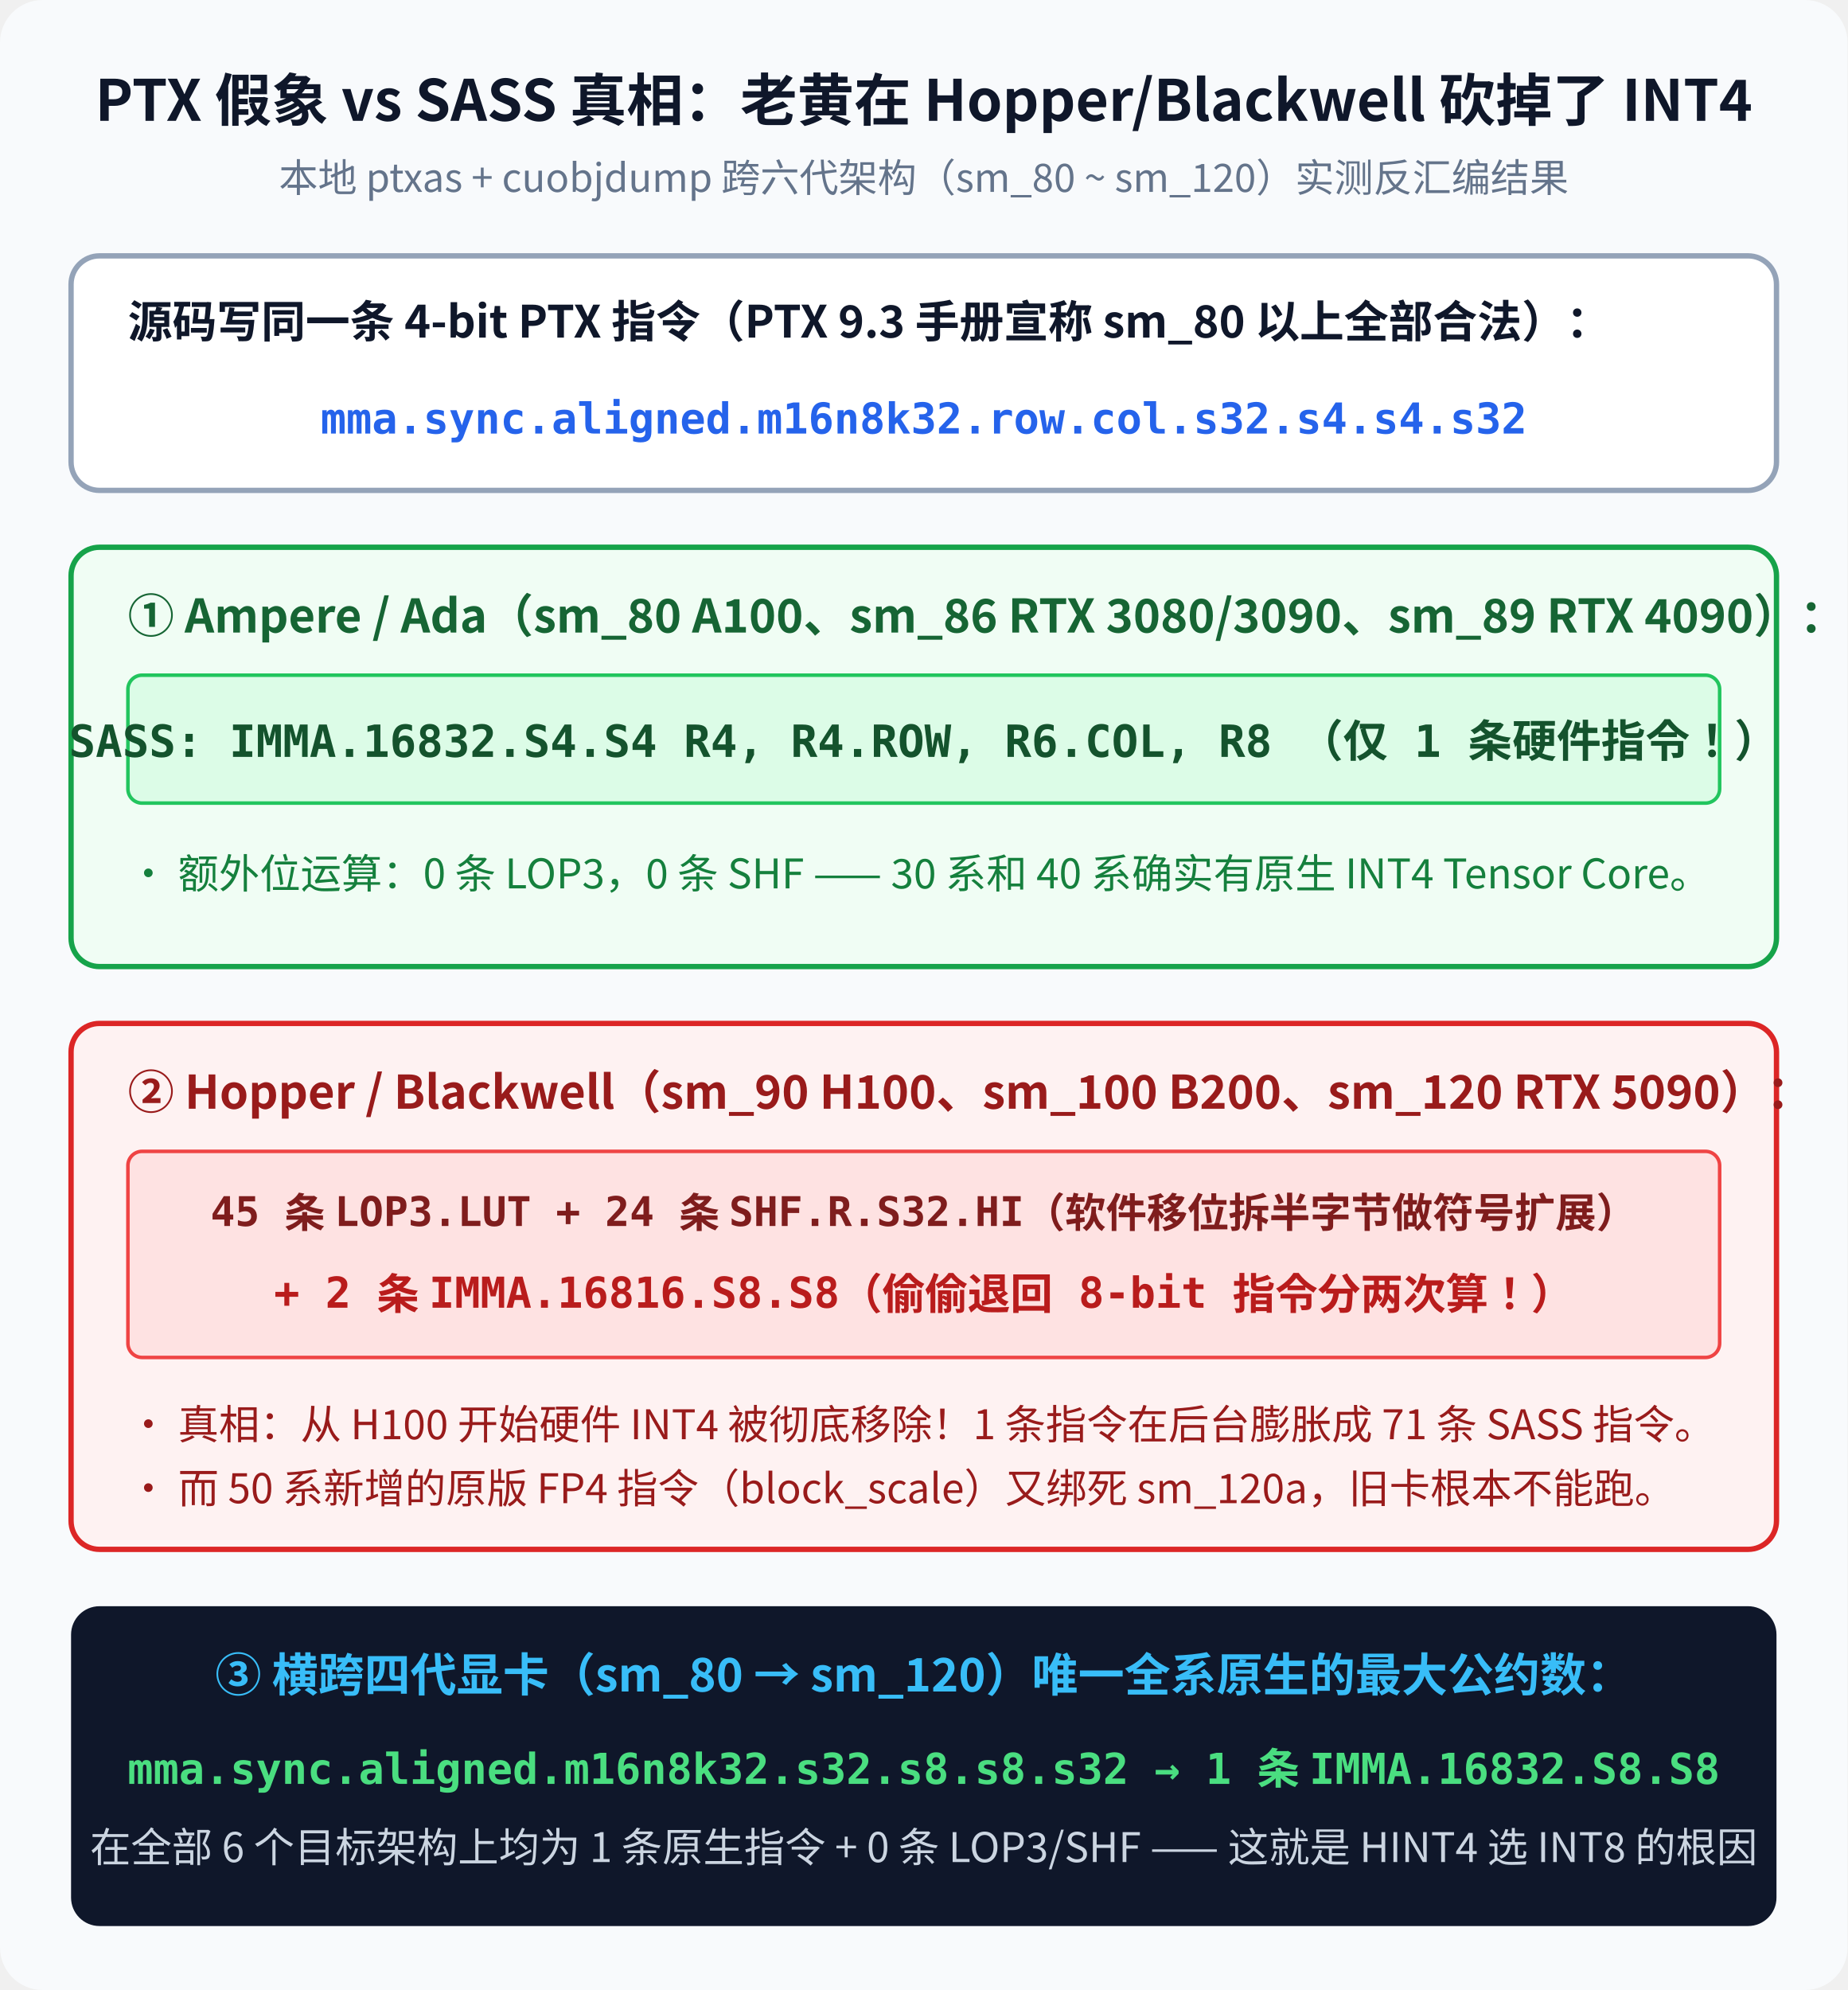
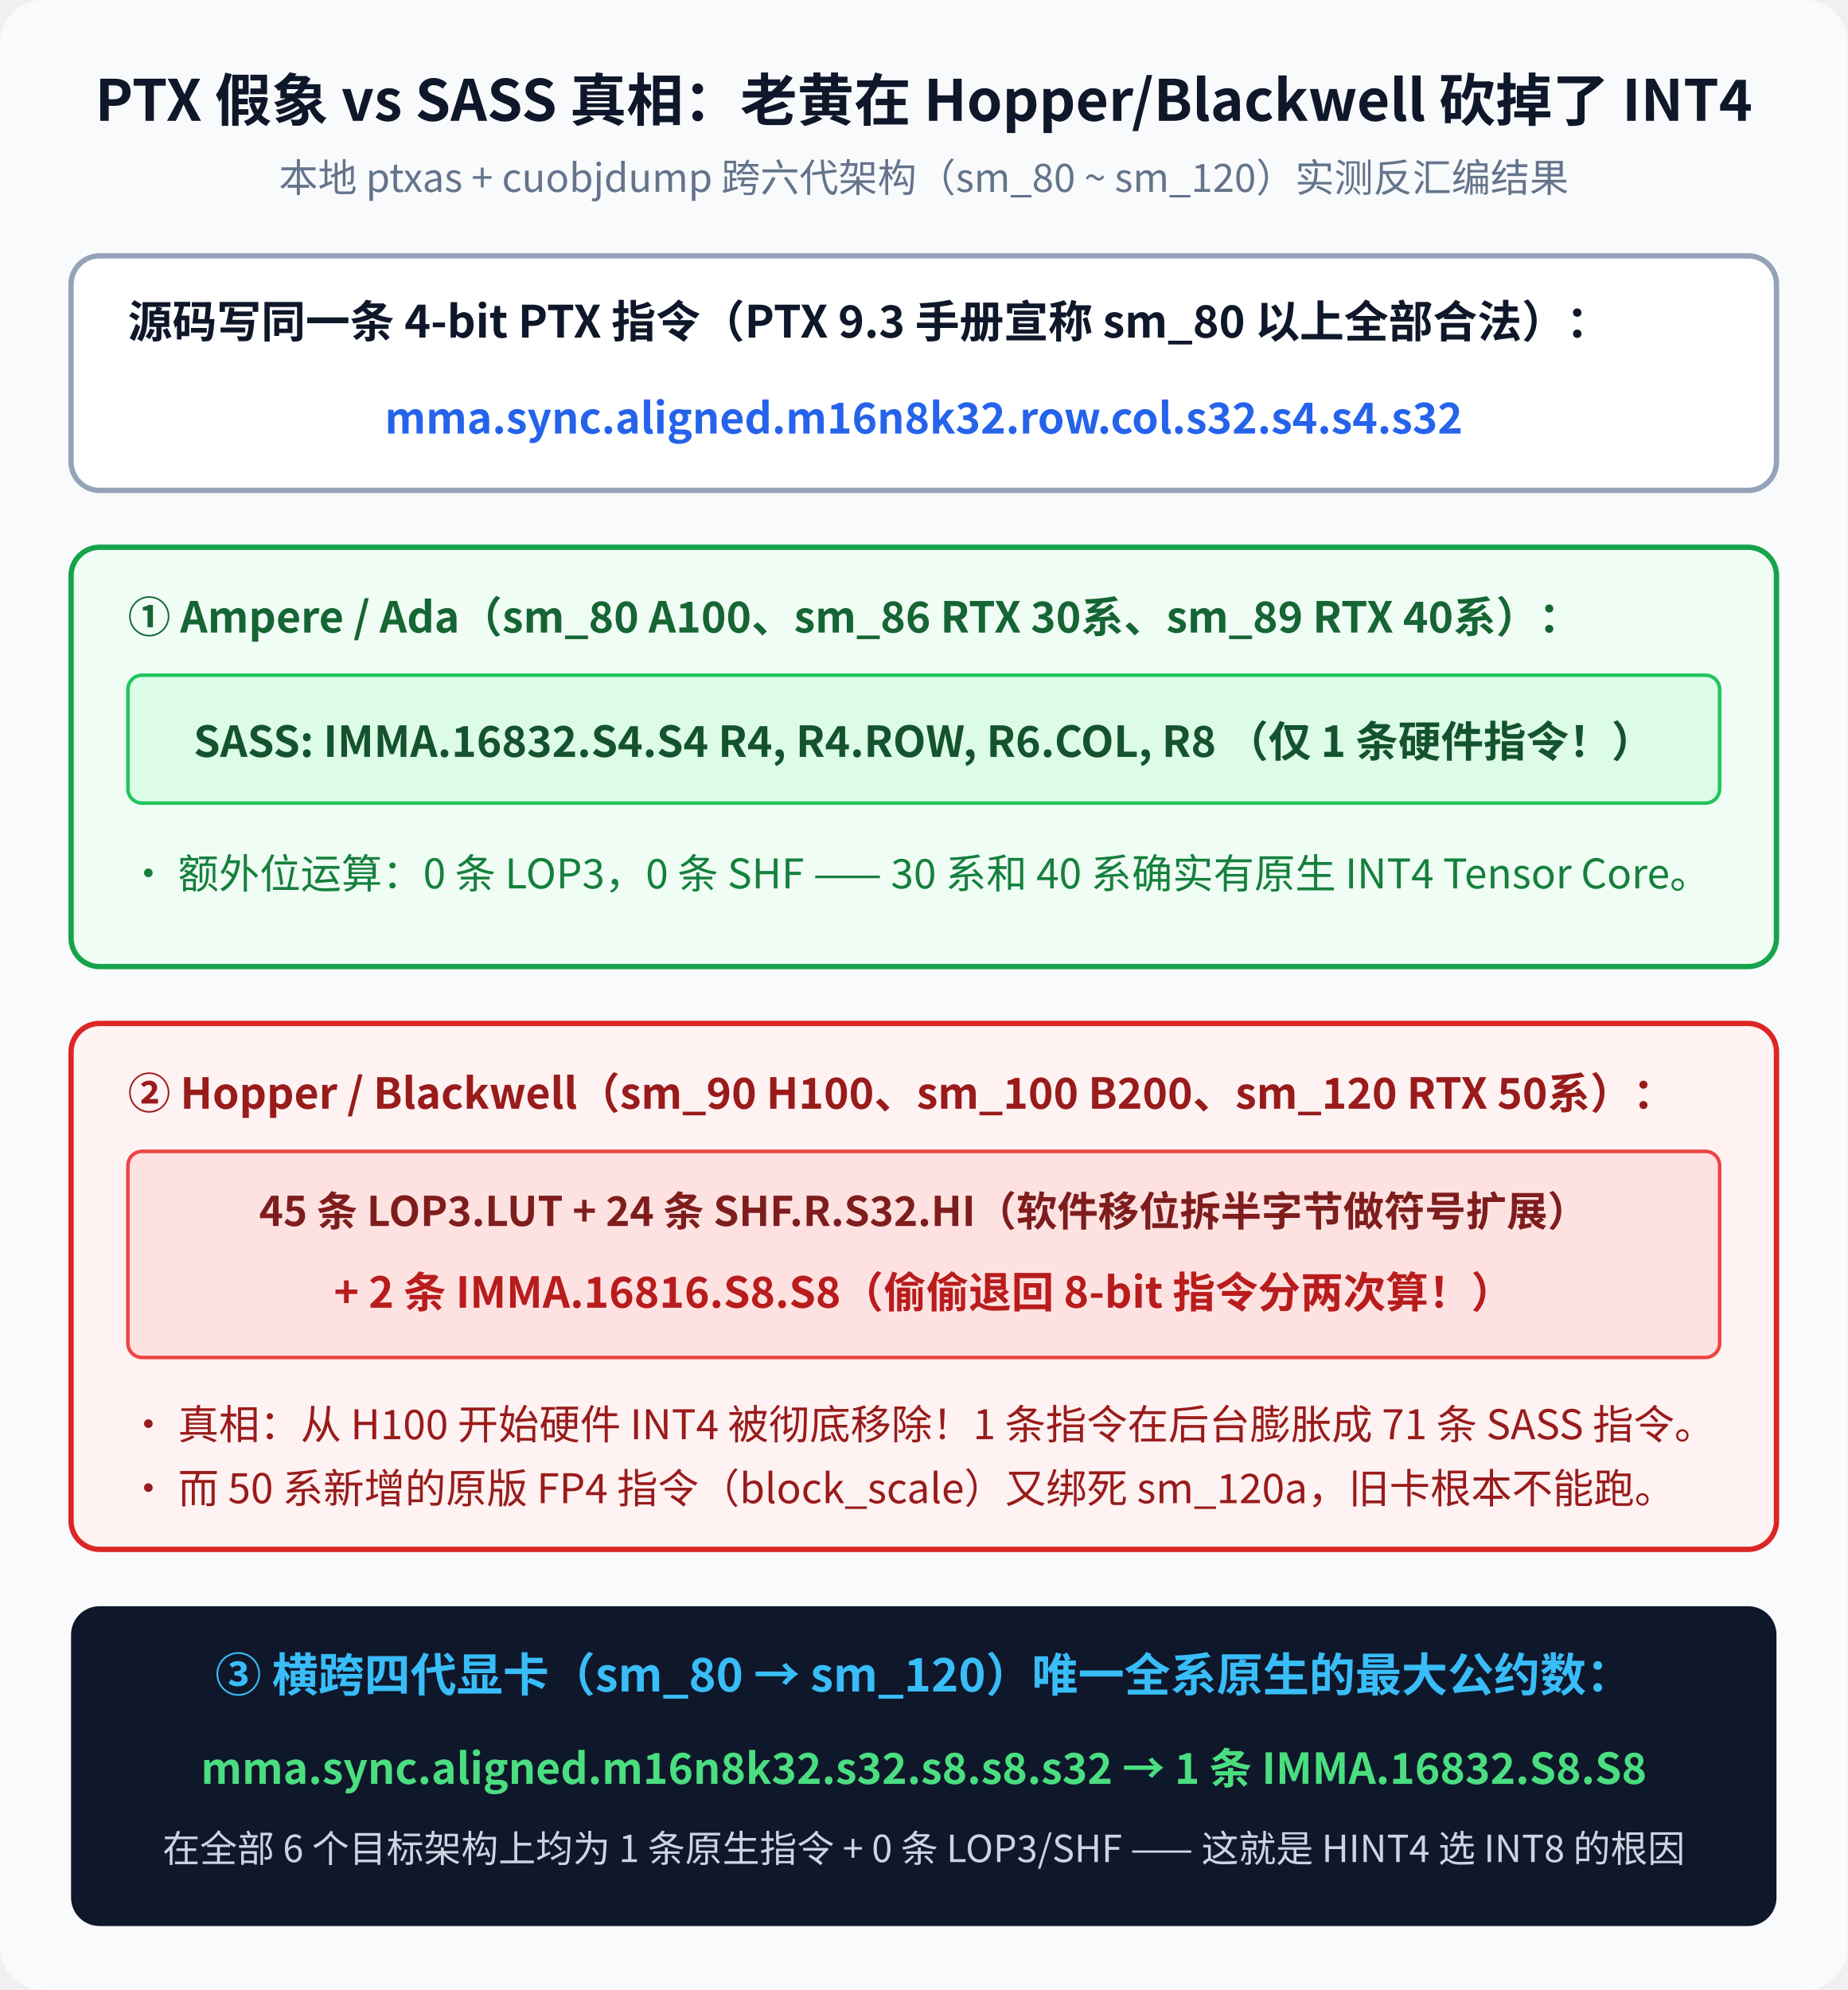
- <svg xmlns="http://www.w3.org/2000/svg" viewBox="0 0 520 560" width="520" height="560" font-family="'Noto Sans CJK SC', 'WenQuanYi Micro Hei', sans-serif">
+ <svg xmlns="http://www.w3.org/2000/svg" viewBox="0 0 520 560" width="520" height="560" font-family="'WenQuanYi Micro Hei', 'Noto Sans CJK SC', sans-serif">
  <rect width="520" height="560" fill="#f8fafc" rx="12" />
  <text x="260" y="34" font-size="16" font-weight="bold" fill="#0f172a" text-anchor="middle">PTX 假象 vs SASS 真相：老黄在 Hopper/Blackwell 砍掉了 INT4</text>
  <text x="260" y="54" font-size="11" fill="#64748b" text-anchor="middle">本地 ptxas + cuobjdump 跨六代架构（sm_80 ~ sm_120）实测反汇编结果</text>
  <rect x="20" y="72" width="480" height="66" fill="#ffffff" stroke="#94a3b8" stroke-width="1.5" rx="8" />
  <text x="36" y="95" font-size="12.5" font-weight="bold" fill="#0f172a">源码写同一条 4-bit PTX 指令（PTX 9.3 手册宣称 sm_80 以上全部合法）：</text>
-   <text x="260" y="122" font-size="12" font-family="monospace" font-weight="bold" fill="#2563eb" text-anchor="middle">mma.sync.aligned.m16n8k32.row.col.s32.s4.s4.s32</text>
+   <text x="260" y="122" font-size="12" font-weight="bold" fill="#2563eb" text-anchor="middle">mma.sync.aligned.m16n8k32.row.col.s32.s4.s4.s32</text>
  <rect x="20" y="154" width="480" height="118" fill="#f0fdf4" stroke="#16a34a" stroke-width="1.5" rx="8" />
-   <text x="36" y="178" font-size="13" font-weight="bold" fill="#166534">① Ampere / Ada（sm_80 A100、sm_86 RTX 3080/3090、sm_89 RTX 4090）：</text>
+   <text x="36" y="178" font-size="12" font-weight="bold" fill="#166534">① Ampere / Ada（sm_80 A100、sm_86 RTX 30系、sm_89 RTX 40系）：</text>
  <rect x="36" y="190" width="448" height="36" fill="#dcfce7" stroke="#22c55e" rx="4" />
-   <text x="260" y="213" font-size="12.5" font-family="monospace" font-weight="bold" fill="#14532d" text-anchor="middle">SASS: IMMA.16832.S4.S4 R4, R4.ROW, R6.COL, R8  （仅 1 条硬件指令！）</text>
+   <text x="260" y="213" font-size="12" font-weight="bold" fill="#14532d" text-anchor="middle">SASS: IMMA.16832.S4.S4 R4, R4.ROW, R6.COL, R8  （仅 1 条硬件指令！）</text>
  <text x="36" y="250" font-size="11.5" fill="#15803d">• 额外位运算：0 条 LOP3，0 条 SHF —— 30 系和 40 系确实有原生 INT4 Tensor Core。</text>
  <rect x="20" y="288" width="480" height="148" fill="#fef2f2" stroke="#dc2626" stroke-width="1.5" rx="8" />
-   <text x="36" y="312" font-size="13" font-weight="bold" fill="#991b1b">② Hopper / Blackwell（sm_90 H100、sm_100 B200、sm_120 RTX 5090）：</text>
+   <text x="36" y="312" font-size="12" font-weight="bold" fill="#991b1b">② Hopper / Blackwell（sm_90 H100、sm_100 B200、sm_120 RTX 50系）：</text>
  <rect x="36" y="324" width="448" height="58" fill="#fee2e2" stroke="#ef4444" rx="4" />
-   <text x="260" y="345" font-size="11.5" font-family="monospace" font-weight="bold" fill="#7f1d1d" text-anchor="middle">45 条 LOP3.LUT + 24 条 SHF.R.S32.HI（软件移位拆半字节做符号扩展）</text>
-   <text x="260" y="368" font-size="12" font-family="monospace" font-weight="bold" fill="#b91c1c" text-anchor="middle">+ 2 条 IMMA.16816.S8.S8（偷偷退回 8-bit 指令分两次算！）</text>
+   <text x="260" y="345" font-size="11.5" font-weight="bold" fill="#7f1d1d" text-anchor="middle">45 条 LOP3.LUT + 24 条 SHF.R.S32.HI（软件移位拆半字节做符号扩展）</text>
+   <text x="260" y="368" font-size="12" font-weight="bold" fill="#b91c1c" text-anchor="middle">+ 2 条 IMMA.16816.S8.S8（偷偷退回 8-bit 指令分两次算！）</text>
  <text x="36" y="405" font-size="11.5" fill="#991b1b">• 真相：从 H100 开始硬件 INT4 被彻底移除！1 条指令在后台膨胀成 71 条 SASS 指令。</text>
  <text x="36" y="423" font-size="11.5" fill="#991b1b">• 而 50 系新增的原版 FP4 指令（block_scale）又绑死 sm_120a，旧卡根本不能跑。</text>
  <rect x="20" y="452" width="480" height="90" fill="#0f172a" rx="8" />
  <text x="260" y="476" font-size="13" font-weight="bold" fill="#38bdf8" text-anchor="middle">③ 横跨四代显卡（sm_80 → sm_120）唯一全系原生的最大公约数：</text>
-   <text x="260" y="502" font-size="12" font-family="monospace" font-weight="bold" fill="#4ade80" text-anchor="middle">mma.sync.aligned.m16n8k32.s32.s8.s8.s32  →  1 条 IMMA.16832.S8.S8</text>
-   <text x="260" y="524" font-size="11.5" fill="#cbd5e1" text-anchor="middle">在全部 6 个目标架构上均为 1 条原生指令 + 0 条 LOP3/SHF —— 这就是 HINT4 选 INT8 的根因</text>
+   <text x="260" y="502" font-size="12" font-weight="bold" fill="#4ade80" text-anchor="middle">mma.sync.aligned.m16n8k32.s32.s8.s8.s32  →  1 条 IMMA.16832.S8.S8</text>
+   <text x="260" y="524" font-size="10.5" fill="#cbd5e1" text-anchor="middle">在全部 6 个目标架构上均为 1 条原生指令 + 0 条 LOP3/SHF —— 这就是 HINT4 选 INT8 的根因</text>
</svg>
